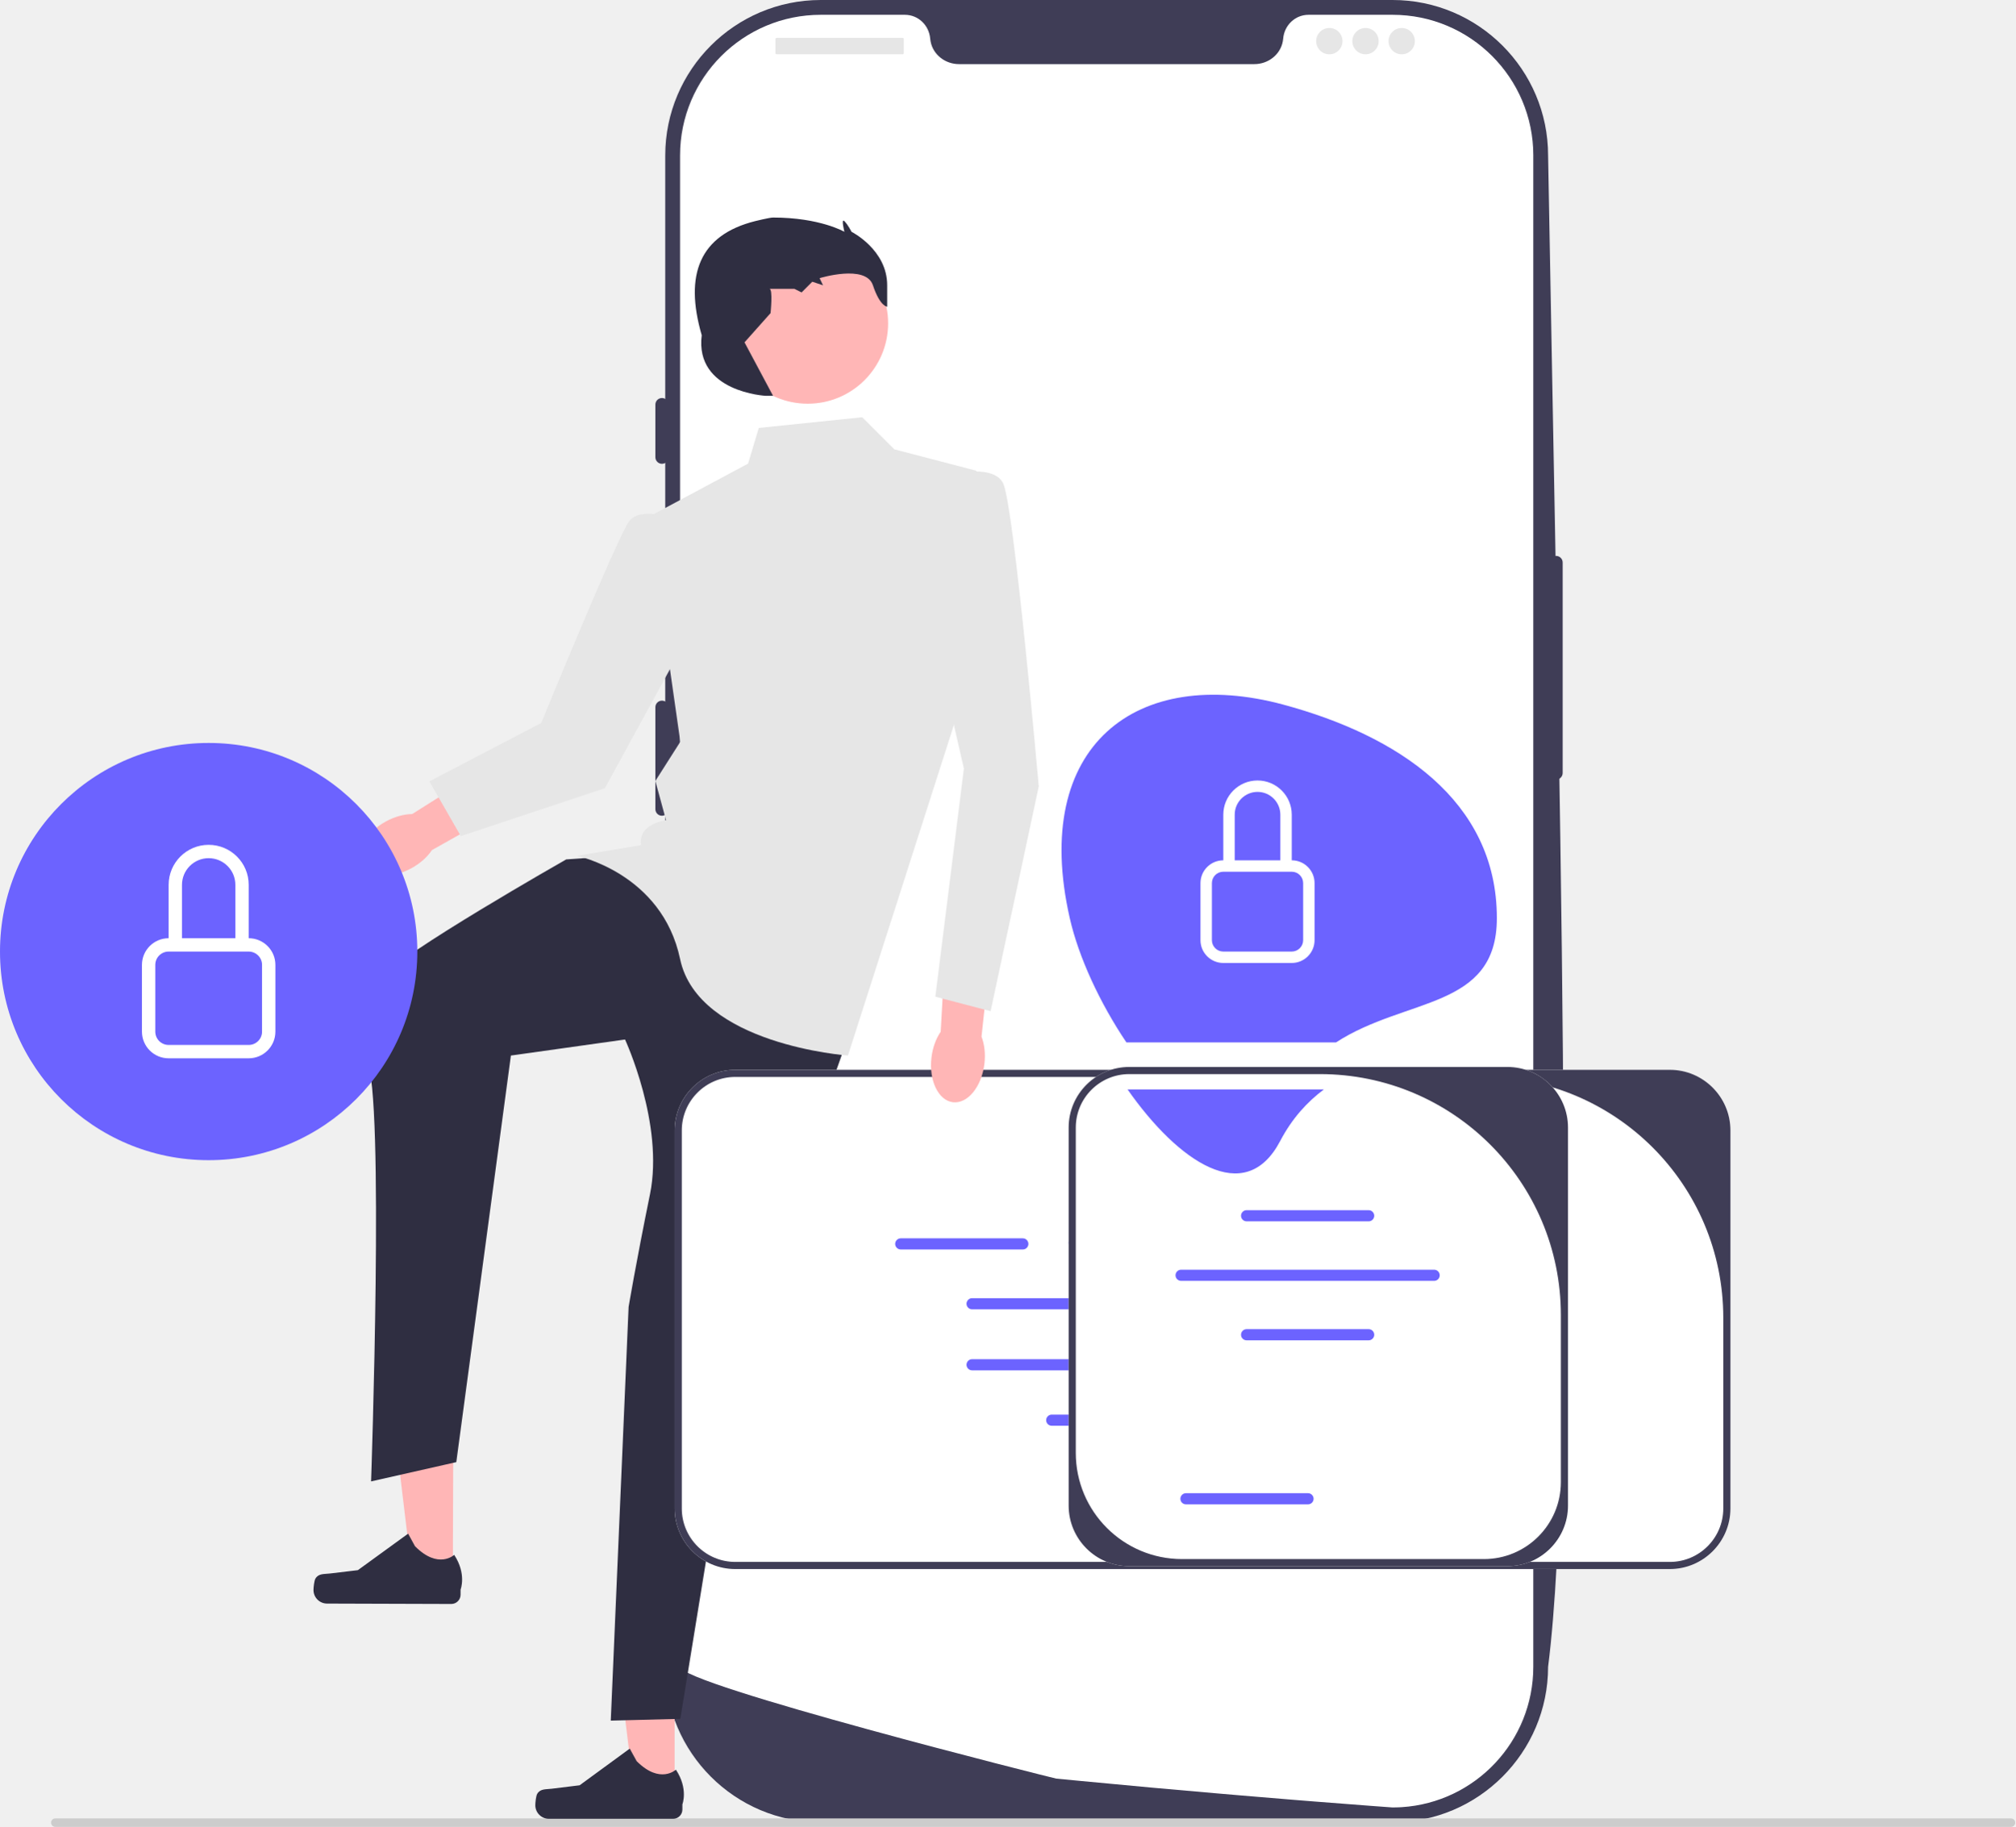
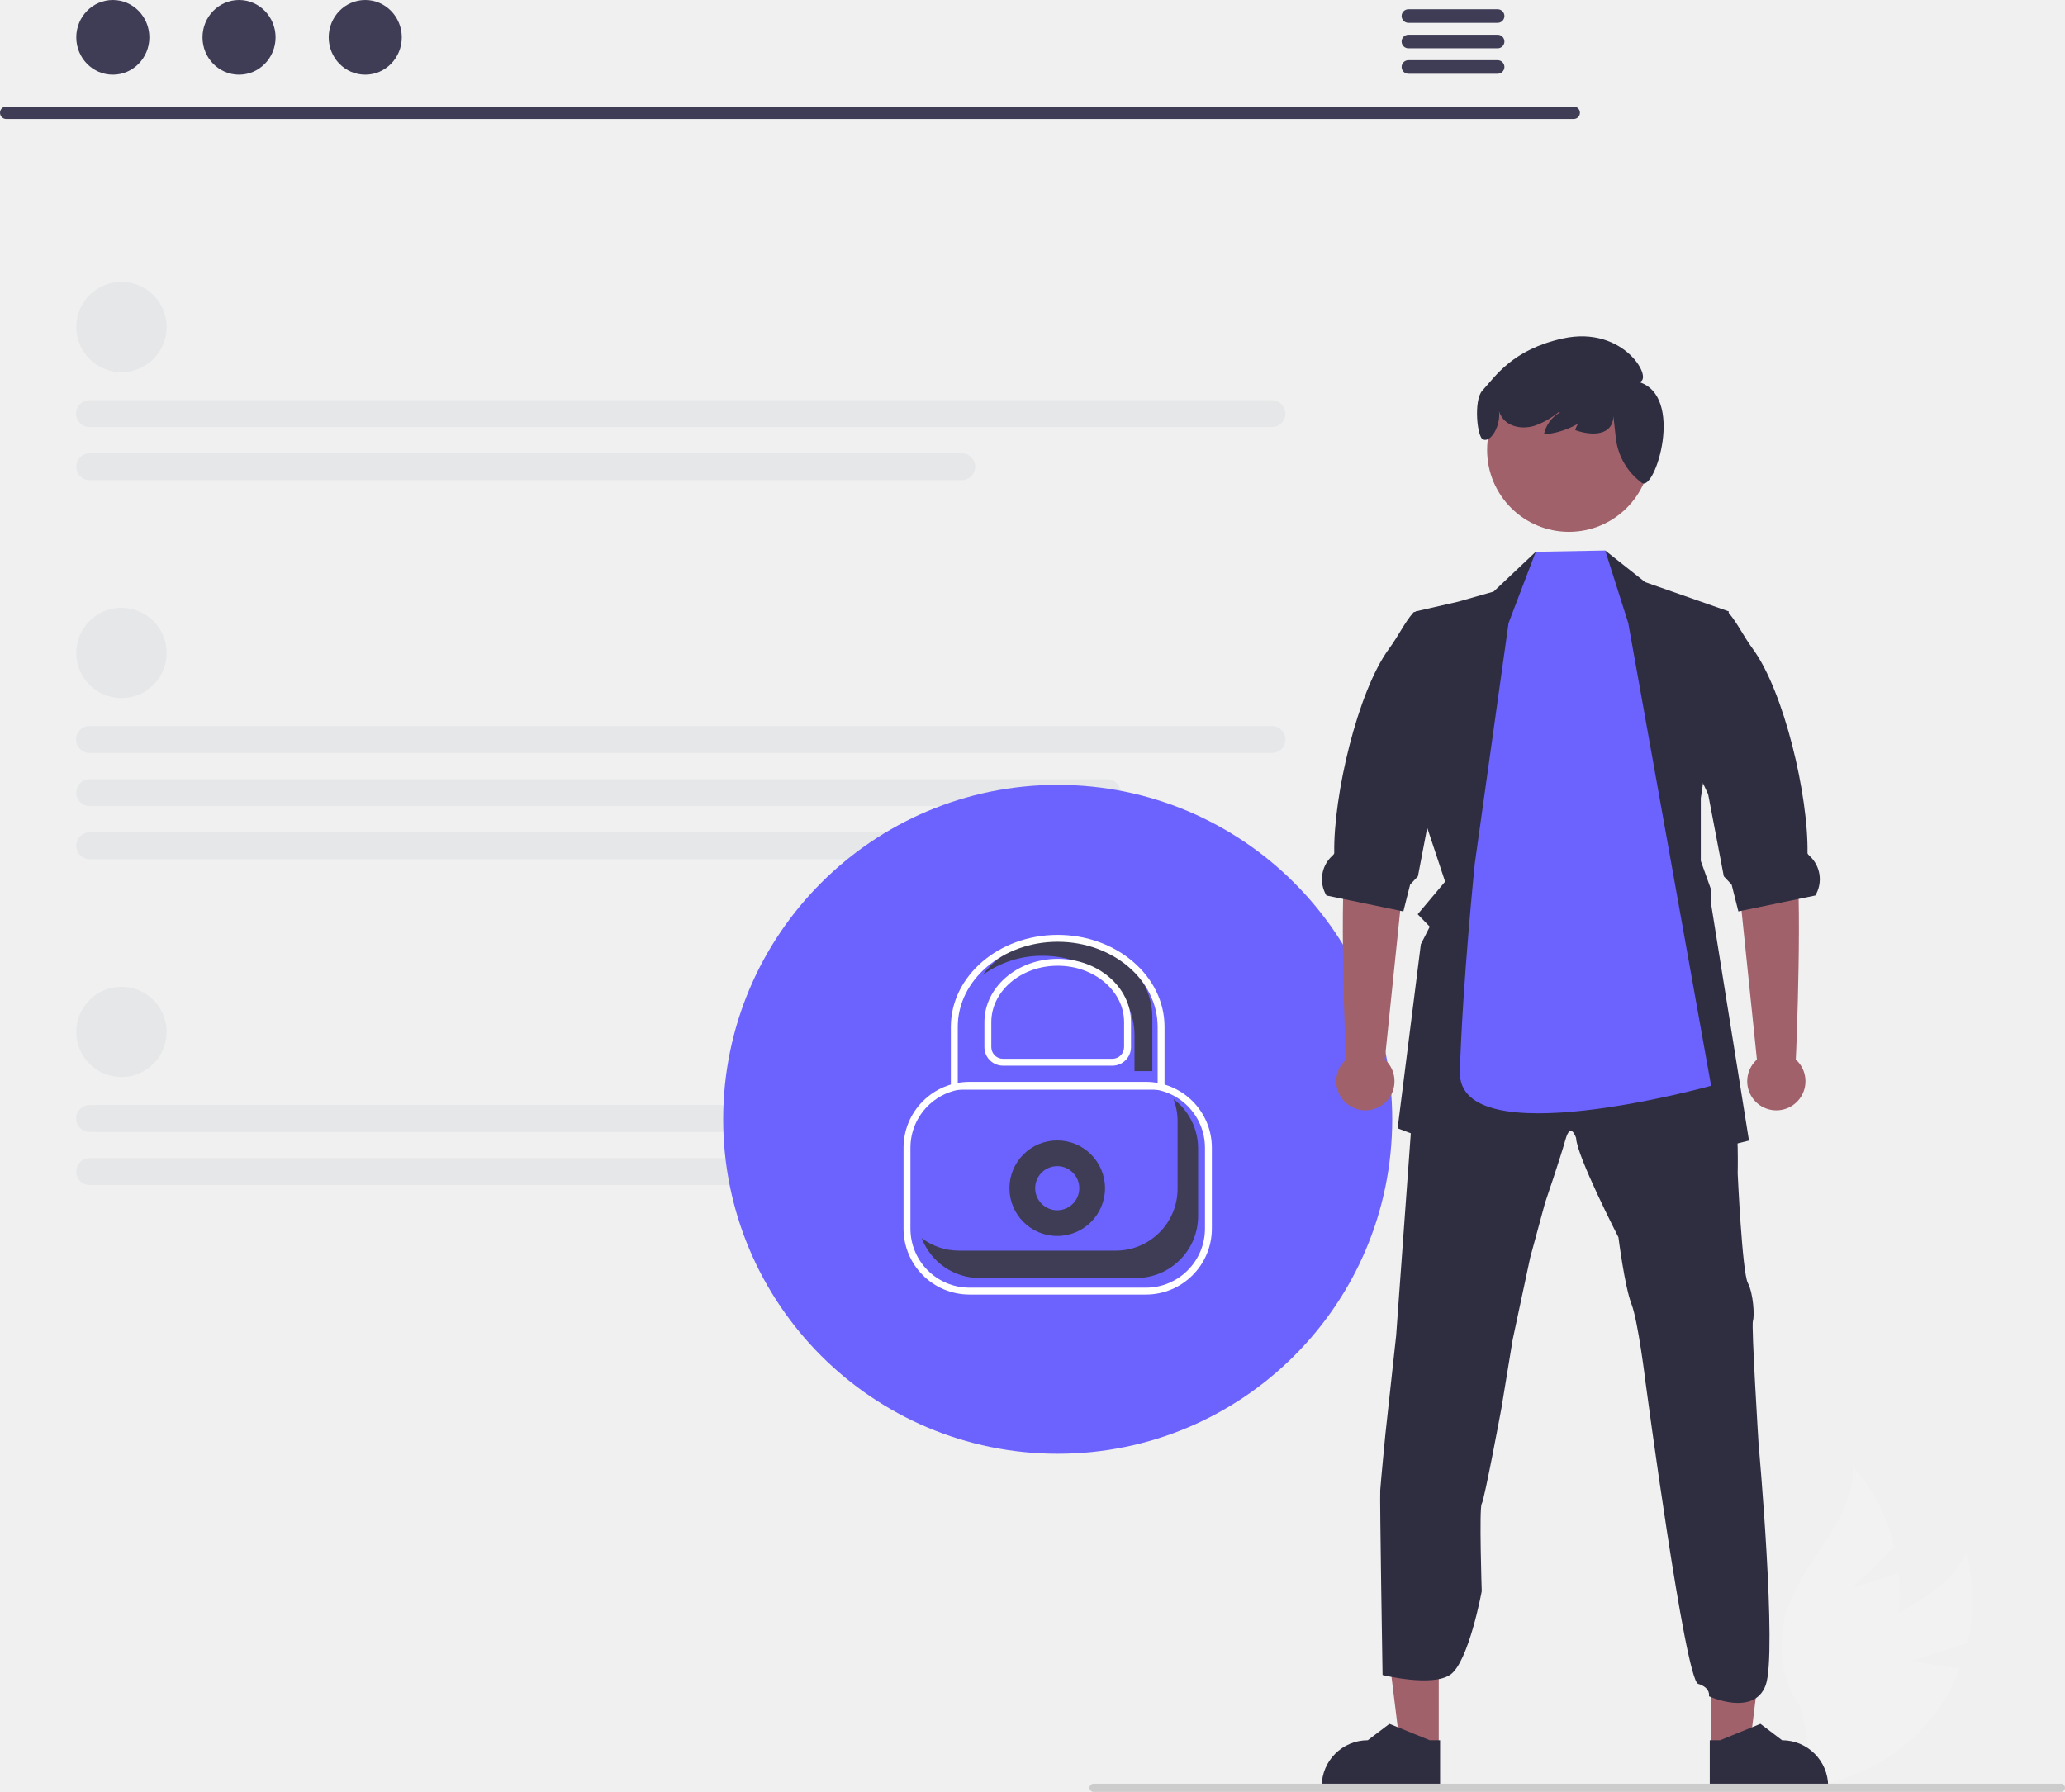
- <svg xmlns="http://www.w3.org/2000/svg" width="564.984" height="512.296" viewBox="0 0 564.984 512.296" role="img" artist="Katerina Limpitsouni" source="https://undraw.co/">
-   <g>
-     <path d="M390.427,511.006H230.114c-24.045,0-43.607-19.562-43.607-43.607V43.607c0-24.045,19.562-43.607,43.607-43.607h160.312c24.044,0,43.606,19.562,43.606,43.607,2.984,170.182,8.073,360.758,0,423.792,0,24.045-19.562,43.607-43.606,43.607l-0,0Z" fill="#3f3d56" />
-     <path d="M436.269,155.885c-1.017,0-1.845,.827-1.845,1.845v59.033c0,1.017,.827,1.845,1.845,1.845s1.845-.827,1.845-1.845v-59.033c0-1.017-.827-1.845-1.845-1.845Z" fill="#3f3d56" />
-     <path d="M429.883,43.607V467.391c0,20.929-16.289,38.049-36.886,39.377h-.009c-.304,.018-.609,.037-.922,.046-.544,.028-1.088,.037-1.642,.037,0,0-2.029-.148-5.737-.424-3.745-.277-9.196-.692-15.994-1.236-2.038-.157-4.188-.332-6.457-.517-4.52-.369-9.482-.775-14.804-1.236-2.121-.175-4.317-.369-6.558-.563-11.456-.987-24.287-2.14-37.818-3.45-2.288-.212-4.594-.434-6.918-.664-.609-.065-105.477-26.427-105.477-31.371V43.607c0-21.796,17.664-39.46,39.46-39.46h23.558c3.763,0,6.789,2.933,7.112,6.687,.028,.249,.055,.498,.101,.747,.683,3.773,4.142,6.401,7.979,6.401h82.805c3.837,0,7.296-2.629,7.979-6.401,.046-.249,.074-.498,.102-.747,.323-3.754,3.348-6.687,7.112-6.687h23.558c21.796,0,39.46,17.664,39.46,39.46h-0Z" fill="#fff" />
-     <path d="M185.585,111.61c-1.017,0-1.845,.827-1.845,1.845v14.758c0,1.017,.827,1.845,1.845,1.845s1.845-.827,1.845-1.845v-14.758c0-1.017-.827-1.845-1.845-1.845Z" fill="#3f3d56" />
-     <path d="M185.585,155.885c-1.017,0-1.845,.827-1.845,1.845v28.594c0,1.017,.827,1.845,1.845,1.845s1.845-.827,1.845-1.845v-28.594c0-1.017-.827-1.845-1.845-1.845v0Z" fill="#3f3d56" />
-     <path d="M185.585,196.47c-1.017,0-1.845,.827-1.845,1.845v28.594c0,1.017,.827,1.845,1.845,1.845s1.845-.827,1.845-1.845v-28.594c0-1.017-.827-1.845-1.845-1.845Z" fill="#3f3d56" />
-     <rect x="217.408" y="10.608" width="35.973" height="4.612" rx=".31" ry=".31" fill="#e6e6e6" />
-     <circle cx="372.694" cy="11.53" r="3.69" fill="#e6e6e6" />
-     <circle cx="382.84" cy="11.53" r="3.69" fill="#e6e6e6" />
-     <circle cx="392.987" cy="11.53" r="3.69" fill="#e6e6e6" />
-   </g>
-   <path d="M14.314,511.106c0,.66,.53,1.19,1.19,1.19H563.794c.66,0,1.19-.53,1.19-1.19,0-.66-.53-1.19-1.19-1.19H15.504c-.66,0-1.19,.53-1.19,1.19Z" fill="#ccc" />
-   <g>
-     <polygon points="189.133 503.29 177.89 503.289 172.541 459.92 189.136 459.921 189.133 503.29" fill="#ffb6b6" />
-     <path d="M150.611,503.035h0c-.35,.59-.535,2.493-.535,3.178h0c0,2.108,1.709,3.816,3.816,3.816h34.821c1.438,0,2.603-1.166,2.603-2.603v-1.45s1.723-4.357-1.824-9.727c0,0-4.408,4.205-10.994-2.381l-1.942-3.518-14.059,10.282-7.793,.959c-1.705,.21-3.216-.033-4.093,1.444h-0v0Z" fill="#2f2e41" />
-   </g>
-   <g>
-     <polygon points="126.954 443.052 115.71 443.015 110.499 399.629 127.094 399.683 126.954 443.052" fill="#ffb6b6" />
-     <path d="M88.432,442.675h0c-.352,.589-.543,2.491-.545,3.177h0c-.007,2.108,1.696,3.822,3.804,3.828l34.82,.111c1.438,.005,2.607-1.157,2.612-2.595l.005-1.45s1.736-4.352-1.793-9.733c0,0-4.421,4.191-10.986-2.416l-1.931-3.525-14.092,10.237-7.796,.934c-1.706,.204-3.216-.043-4.098,1.431h-0Z" fill="#2f2e41" />
-   </g>
-   <path d="M172.734,240l-14,1s-47.396,26.947-51.396,32.947-9.5,14.5-4.5,23.5,1.195,117.973,1.195,117.973l23.893-5.405,15.308-114.015,32-4.5s11,23.732,7,43.366-6,31.634-6,31.634l-5,116,19.5-.5,17.5-107.5,30-85-39-46-26.5-3.5Z" fill="#2f2e41" />
-   <path d="M241.734,117l-29,3-3,10-28,15,9,63-7,11,3,11s-8,1-7,7l-18,3s23.874,4.874,28.937,28.937,47.063,27.063,47.063,27.063l33-103,3-61-23-6-9-9Z" fill="#e6e6e6" />
-   <circle cx="226.451" cy="90.661" r="22.544" fill="#ffb6b6" />
-   <path d="M214.734,111h0s-20-1-18-17c-4.95-17.038-.569-28.101,15-32,0,0,4-1,5-1,13.153,0,20,4,20,4,0,0-1-3.961,0-2.98s2,2.98,2,2.98c0,0,10,5,10,15s0,6,0,6c0,0-2,0-4-6s-14.949-2-14.949-2l.949,2-3-1-3,3-2-1s-8,0-7,0,.303,6.796,.303,6.796l-7.303,8.204,8,15h-2Z" fill="#2f2e41" />
-   <path d="M108.18,230.354c-5.693,3.107-8.706,8.563-6.728,12.186s8.196,4.041,13.889,.934c2.492-1.36,4.471-3.17,5.742-5.08l23.959-13.469-6.56-11.109-22.923,14.457c-2.294,.036-4.886,.721-7.379,2.081Z" fill="#ffb6b6" />
-   <path d="M188.978,145.467s-9.392-3.576-12.628,.729-24.613,56.535-24.613,56.535l-31.364,16.38,8.82,15.359,40.387-13.446,26.647-48.733-7.249-26.823Z" fill="#e6e6e6" />
-   <g>
-     <path d="M485.149,316.998v106c0,9.374-7.626,17-17,17H206.149c-9.374,0-17-7.626-17-17v-106c0-9.374,7.626-17,17-17H468.149c9.374,0,17,7.626,17,17Z" fill="#fff" />
-     <path d="M485.149,316.998v106c0,9.374-7.626,17-17,17H206.149c-9.374,0-17-7.626-17-17v-106c0-9.374,7.626-17,17-17H468.149c9.374,0,17,7.626,17,17Zm-17,121c8.284,0,15-6.716,15-15v-53.441c0-37.312-30.247-67.559-67.559-67.559H206.149c-8.284,0-15,6.716-15,15v106c0,8.284,6.716,15,15,15H468.149Z" fill="#3f3d56" />
-     <g>
-       <path d="M306.76,364.039h-34.221c-.863,0-1.565,.702-1.565,1.564s.702,1.565,1.565,1.565h34.221c.863,0,1.564-.702,1.564-1.565s-.702-1.564-1.564-1.564Z" fill="#6c63ff" />
-       <path d="M358.76,364.039h-34.221c-.863,0-1.565,.702-1.565,1.564s.702,1.565,1.565,1.565h34.221c.863,0,1.564-.702,1.564-1.565s-.702-1.564-1.564-1.564Z" fill="#6c63ff" />
-     </g>
-     <g>
-       <path d="M306.76,381.145h-34.221c-.863,0-1.565,.702-1.565,1.564s.702,1.565,1.565,1.565h34.221c.863,0,1.564-.702,1.564-1.565s-.702-1.564-1.564-1.564Z" fill="#6c63ff" />
-       <path d="M358.76,381.145h-34.221c-.863,0-1.565,.702-1.565,1.564s.702,1.565,1.565,1.565h34.221c.863,0,1.564-.702,1.564-1.565s-.702-1.564-1.564-1.564Z" fill="#6c63ff" />
-       <path d="M412.324,382.71c0-.863-.702-1.564-1.564-1.564h-34.221c-.863,0-1.565,.702-1.565,1.564s.702,1.565,1.565,1.565h34.221c.863,0,1.564-.702,1.564-1.565Z" fill="#6c63ff" />
-     </g>
-     <g>
-       <path d="M286.76,350.381c.863,0,1.564-.702,1.564-1.565s-.702-1.564-1.564-1.564h-34.221c-.863,0-1.565,.702-1.565,1.564s.702,1.565,1.565,1.565h34.221Z" fill="#6c63ff" />
-       <path d="M387.539,349.744h34.221c.863,0,1.564-.702,1.564-1.565s-.702-1.564-1.564-1.564h-34.221c-.863,0-1.565,.702-1.565,1.564s.702,1.565,1.565,1.565Z" fill="#6c63ff" />
-       <path d="M301.176,350.073h70.947c.863,0,1.564-.702,1.564-1.565s-.702-1.564-1.564-1.564h-70.947c-.863,0-1.565,.702-1.565,1.564s.702,1.565,1.565,1.565Z" fill="#6c63ff" />
-     </g>
-     <path d="M329.09,396.687h-34.221c-.863,0-1.565,.702-1.565,1.564s.702,1.565,1.565,1.565h34.221c.863,0,1.564-.702,1.564-1.565s-.702-1.564-1.564-1.564Z" fill="#6c63ff" />
-     <g>
-       <path d="M439.611,316.199v106c0,9.374-7.626,17-17,17h-106c-9.374,0-17-7.626-17-17v-106c0-9.374,7.626-17,17-17h106c9.374,0,17,7.626,17,17Z" fill="#fff" />
-       <path d="M439.611,316.199v106c0,9.374-7.626,17-17,17h-106c-9.374,0-17-7.626-17-17v-106c0-9.374,7.626-17,17-17h106c9.374,0,17,7.626,17,17Zm-23.576,121c11.916,0,21.576-9.66,21.576-21.576v-46.865c0-37.312-30.247-67.559-67.559-67.559h-53.441c-8.284,0-15,6.716-15,15v91.211c0,16.452,13.337,29.789,29.789,29.789h84.635v0h-0Z" fill="#3f3d56" />
-       <path d="M383.722,342.491h-34.221c-.863,0-1.565-.702-1.565-1.565s.702-1.564,1.565-1.564h34.221c.863,0,1.564,.702,1.564,1.564s-.702,1.565-1.564,1.565v0Z" fill="#6c63ff" />
-       <path d="M383.722,375.855h-34.221c-.863,0-1.565-.702-1.565-1.565s.702-1.564,1.565-1.564h34.221c.863,0,1.564,.702,1.564,1.564s-.702,1.565-1.564,1.565v0Z" fill="#6c63ff" />
-       <path d="M366.722,421.855h-34.221c-.863,0-1.565-.702-1.565-1.565s.702-1.564,1.565-1.564h34.221c.863,0,1.564,.702,1.564,1.564s-.702,1.565-1.564,1.565v0Z" fill="#6c63ff" />
-       <path d="M402.085,359.184h-70.947c-.863,0-1.565-.702-1.565-1.565s.702-1.564,1.565-1.564h70.947c.863,0,1.564,.702,1.564,1.564s-.702,1.565-1.564,1.565v0Z" fill="#6c63ff" />
-     </g>
-     <g>
-       <g>
-         <path d="M419.667,257.462c0-33.067-27.948-51.258-59.873-59.873-40.931-11.046-70.908,11.306-59.873,59.873,2.501,11.007,8.482,23.863,15.886,34.86h58.754c19.626-12.777,45.106-9.194,45.106-34.86Z" fill="#6c63ff" />
-         <path d="M358.914,319.972c3.342-6.371,7.579-10.968,12.248-14.467h-55.03c14.164,20.232,32.947,33.217,42.782,14.467Z" fill="#6c63ff" />
-       </g>
-       <path d="M352.564,222.062c3.533,0,6.397,2.864,6.397,6.397v12.794h-12.794v-12.794c0-3.533,2.864-6.397,6.397-6.397Zm9.595,19.19v-12.794c0-5.299-4.296-9.595-9.595-9.595s-9.595,4.296-9.595,9.595v12.794c-3.533,0-6.397,2.864-6.397,6.397v15.992c0,3.533,2.864,6.397,6.397,6.397h19.19c3.533,0,6.397-2.864,6.397-6.397v-15.992c0-3.533-2.864-6.397-6.397-6.397h0Zm-19.19,3.198h19.19c1.766,0,3.198,1.432,3.198,3.198v15.992c0,1.766-1.432,3.198-3.198,3.198h-19.19c-1.766,0-3.198-1.432-3.198-3.198v-15.992c0-1.766,1.432-3.198,3.198-3.198Z" fill="#fff" />
-     </g>
-   </g>
-   <path d="M261.15,296.543c-.771,6.44,1.926,12.059,6.024,12.549s8.046-4.332,8.817-10.772c.338-2.819,.011-5.481-.808-7.624l2.926-27.329-12.854-1.1-1.52,27.058c-1.301,1.889-2.247,4.398-2.585,7.217Z" fill="#ffb6b6" />
-   <path d="M264.234,133.5s14-4,17,2,10,85,10,85l-13.5,63.059-15.5-4.059,8-64-11-48,5-34Z" fill="#e6e6e6" />
-   <g>
-     <circle cx="58.5" cy="266.84" r="58.5" fill="#6c63ff" />
-     <path d="M58.5,240.651c4.133,0,7.483,3.35,7.483,7.483v14.965h-14.965v-14.965c0-4.133,3.35-7.483,7.483-7.483Zm11.224,22.448v-14.965c0-6.199-5.025-11.224-11.224-11.224s-11.224,5.025-11.224,11.224v14.965c-4.133,0-7.483,3.35-7.483,7.483v18.706c0,4.133,3.35,7.483,7.483,7.483h22.448c4.133,0,7.483-3.35,7.483-7.483v-18.706c0-4.133-3.35-7.483-7.483-7.483h0Zm-22.448,3.741h22.448c2.066,0,3.741,1.675,3.741,3.741v18.706c0,2.066-1.675,3.741-3.741,3.741h-22.448c-2.066,0-3.741-1.675-3.741-3.741v-18.706c0-2.066,1.675-3.741,3.741-3.741Z" fill="#fff" />
-   </g>
+ <svg xmlns="http://www.w3.org/2000/svg" width="598.383" height="519.366" viewBox="0 0 598.383 519.366" role="img" artist="Katerina Limpitsouni" source="https://undraw.co/">
+   <path d="M854.374,671.404l16.119-5.113a54.561,54.561,0,0,0-.388-26.249c-6.476,14.399-25.475,17.926-36.3,29.419a32.819,32.819,0,0,0-8.395,27.179l-3.391,11.504a54.994,54.994,0,0,0,40.024-22.767,53.121,53.121,0,0,0,6.224-11.783C861.392,672.906,854.374,671.404,854.374,671.404Z" transform="translate(-300.3448 -190.0594)" fill="#f2f2f2" />
+   <path d="M837.15,650.132l12.147-11.765A54.561,54.561,0,0,0,837.242,615.046c.625,15.775-14.806,27.406-19.369,42.52a32.819,32.819,0,0,0,4.607,28.071l2.095,11.809A54.994,54.994,0,0,0,850.245,659.218a53.121,53.121,0,0,0,.316-13.323C844.101,648.345,837.15,650.132,837.15,650.132Z" transform="translate(-300.3448 -190.0594)" fill="#f2f2f2" />
+   <path d="M756.405,224.544H302.112a1.807,1.807,0,0,1,0-3.613H756.405a1.807,1.807,0,0,1,0,3.613Z" transform="translate(-300.3448 -190.0594)" fill="#3f3d56" />
+   <ellipse cx="32.692" cy="10.823" rx="10.588" ry="10.823" fill="#3f3d56" />
+   <ellipse cx="69.267" cy="10.823" rx="10.588" ry="10.823" fill="#3f3d56" />
+   <ellipse cx="105.842" cy="10.823" rx="10.588" ry="10.823" fill="#3f3d56" />
+   <path d="M734.384,192.742h-25.981a1.968,1.968,0,0,0,0,3.934h25.981a1.968,1.968,0,0,0,0-3.934Z" transform="translate(-300.3448 -190.0594)" fill="#3f3d56" />
+   <path d="M734.384,200.126h-25.981a1.968,1.968,0,0,0,0,3.934h25.981a1.968,1.968,0,0,0,0-3.934Z" transform="translate(-300.3448 -190.0594)" fill="#3f3d56" />
+   <path d="M734.384,207.501h-25.981a1.968,1.968,0,0,0,0,3.934h25.981a1.968,1.968,0,0,0,0-3.934Z" transform="translate(-300.3448 -190.0594)" fill="#3f3d56" />
+   <circle cx="35.193" cy="94.795" r="13.089" fill="#e6e7e8" />
+   <path d="M668.861,313.839H326.347a3.898,3.898,0,1,1,0-7.795h342.514a3.898,3.898,0,1,1,0,7.795Z" transform="translate(-300.3448 -190.0594)" fill="#e6e7e8" />
+   <path d="M579.03,329.241H326.347a3.898,3.898,0,0,1,0-7.796H579.03a3.898,3.898,0,1,1,0,7.796Z" transform="translate(-300.3448 -190.0594)" fill="#e6e7e8" />
+   <circle cx="35.193" cy="299.1" r="13.089" fill="#e6e7e8" />
+   <path d="M668.861,518.144H326.347a3.898,3.898,0,1,1,0-7.795h342.514a4.359,4.359,0,0,1,4.114,4.198A3.849,3.849,0,0,1,668.861,518.144Z" transform="translate(-300.3448 -190.0594)" fill="#e6e7e8" />
+   <path d="M579.03,533.546H326.347a3.898,3.898,0,0,1,0-7.796H579.03a3.898,3.898,0,1,1,0,7.796Z" transform="translate(-300.3448 -190.0594)" fill="#e6e7e8" />
+   <circle cx="35.193" cy="189.247" r="13.089" fill="#e6e7e8" />
+   <path d="M668.861,408.29H326.347a3.898,3.898,0,1,1,0-7.795h342.514a3.898,3.898,0,1,1,0,7.795Z" transform="translate(-300.3448 -190.0594)" fill="#e6e7e8" />
+   <path d="M621.163,423.692H326.347a3.898,3.898,0,0,1,0-7.796H621.163a3.898,3.898,0,0,1,0,7.796Z" transform="translate(-300.3448 -190.0594)" fill="#e6e7e8" />
+   <path d="M601.153,439.094H326.347a3.898,3.898,0,0,1,0-7.796H601.153a3.898,3.898,0,1,1,0,7.796Z" transform="translate(-300.3448 -190.0594)" fill="#e6e7e8" />
+   <circle cx="306.495" cy="324.421" r="96.934" fill="#6c63ff" />
+   <circle cx="306.361" cy="344.393" r="13.848" fill="#3f3d56" />
+   <circle cx="306.361" cy="344.393" r="6.391" fill="#6c63ff" />
+   <path d="M632.412,565.278h-51.144a19.123,19.123,0,0,1-19.102-19.101V522.728a19.123,19.123,0,0,1,19.102-19.102h51.144a19.123,19.123,0,0,1,19.101,19.102v23.449A19.122,19.122,0,0,1,632.412,565.278Zm-51.144-59.651a17.121,17.121,0,0,0-17.102,17.102v23.449A17.12,17.12,0,0,0,581.268,563.278h51.144a17.12,17.12,0,0,0,17.101-17.101V522.728a17.121,17.121,0,0,0-17.101-17.102Z" transform="translate(-300.3448 -190.0594)" fill="#fff" />
+   <path d="M578.238,552.549h45.395a17.943,17.943,0,0,0,17.943-17.943V514.983a17.863,17.863,0,0,0-1.184-6.365,17.895,17.895,0,0,1,7.131,14.295v19.624a17.943,17.943,0,0,1-17.943,17.943H584.186a17.933,17.933,0,0,1-16.759-11.577A17.84,17.84,0,0,0,578.238,552.549Z" transform="translate(-300.3448 -190.0594)" fill="#3f3d56" />
+   <polygon points="416.909 506.542 405.755 506.541 400.448 463.514 416.912 463.515 416.909 506.542" fill="#a0616a" />
+   <path d="M717.647,708.238l-34.303-.001v-.434a13.352,13.352,0,0,1,13.352-13.351h.001l6.266-4.754,11.691,4.754,2.994 0Z" transform="translate(-300.3448 -190.0594)" fill="#2f2e41" />
+   <polygon points="495.838 506.542 506.993 506.541 512.3 463.514 495.836 463.515 495.838 506.542" fill="#a0616a" />
+   <path d="M795.79,708.238l34.303-.001v-.434a13.352,13.352,0,0,0-13.352-13.351h-.001l-6.266-4.754L798.784,694.452l-2.994 0Z" transform="translate(-300.3448 -190.0594)" fill="#2f2e41" />
+   <path d="M700.302,621.955c.165-2.455,1.475-16.033,1.475-16.033l3.138-28.795,5.53-76.328.361-4.997,28.967-5.561,19.798-9.491,23.531,7.522,18.323,6.871s.031,2.941.173,6.495c.188,4.651.518,10.354,1.302,11.836,1.31,2.62.98,16.684.98,16.684s1.302,28.614,2.941,31.752,1.969,9.671,1.475,10.981,1.639,35.674,1.639,35.674,5.476,60.811,2.04,69.98-16.418,3.163-16.418,3.163.627-2.447-3.138-3.6-15.233-87.38-15.233-87.38-2.133-17.68-4.094-22.747-3.765-19.304-3.765-19.304-12.111-23.563-12.268-28.802c0,0-1.584-4.902-3.083.494s-5.914,18.323-5.914,18.323l-4.306,15.876L738.69,578.289l-3.279,19.97s-4.91,26.504-5.695,27.649,0,25.359,0,25.359-3.796,20.621-9.162,24.222-19.58.057-19.58.057S700.137,624.411,700.302,621.955Z" transform="translate(-300.3448 -190.0594)" fill="#2f2e41" />
+   <polygon points="412.315 236.13 418.755 255.528 410.809 264.987 414.308 268.588 411.727 273.678 404.997 327.032 441.894 341.025 454.319 325.447 464.116 341.025 506.81 330.593 495.922 262.556 495.922 258.108 492.848 249.519 492.848 231.337 500.966 177.215 476.736 168.728 465.151 159.559 461.402 172.454 445.44 169.615 445.024 159.927 432.811 171.466 422.527 174.399 410.213 177.215 408.644 181.137 411.781 180.353 411.272 231.377 412.315 236.13" fill="#2f2e41" />
+   <path d="M701.631,497.164l6.197-59.982,1.636-24.687L692.119,409.359s.687,17.652-1.585,27.611c-2.242,9.828-.297,58.877-.159,60.188a8.439,8.439,0,1,0,11.256.005Z" transform="translate(-300.3448 -190.0594)" fill="#a0616a" />
+   <path d="M684.713,449.611l4.824.996,16.55,3.428.918.188,1.953-7.765,2.267-2.416,4.314-22.606.227-1.177,6.518-13.931,4.51-41.87-16.77,3.012c-.086.086-.165.18-.243.275-2.408,2.73-4.126,6.526-6.934,10.346-9.138,12.432-16.15,42.639-15.875,59.189.008.267-.267.557-.596.855A9.18,9.18,0,0,0,684.713,449.611Z" transform="translate(-300.3448 -190.0594)" fill="#2f2e41" />
+   <path d="M809.453,497.164l-6.197-59.982-1.636-24.687,17.345-3.136s-.687,17.652,1.585,27.611c2.242,9.828.297,58.877.159,60.188a8.439,8.439,0,1,1-11.256.005Z" transform="translate(-300.3448 -190.0594)" fill="#a0616a" />
+   <path d="M826.372,449.611l-4.824.996-16.55,3.428-.918.188-1.953-7.765-2.267-2.416L795.545,421.436l-.227-1.177-6.518-13.931,1.49-41.87,10.77,3.012c.086.086.165.18.243.275,2.408,2.73,4.126,6.526,6.934,10.346,9.138,12.432,16.15,42.639,15.875,59.189-.008.267.267.557.596.855A9.18,9.18,0,0,1,826.372,449.611Z" transform="translate(-300.3448 -190.0594)" fill="#2f2e41" />
+   <path d="M737.489,370.654l7.88-20.667,20.127-.369,6.679,21.036,24.006,134.104s-73.544,20.481-72.798-4.138c.784-25.885,4.323-60.268,4.323-60.268Z" transform="translate(-300.3448 -190.0594)" fill="#6c63ff" />
+   <circle cx="454.637" cy="130.437" r="23.71" fill="#a0616a" />
+   <path d="M729.874,303.296c3.86-4.201,8.688-11.892,23.312-15.121,18.07-3.991,26.609,12.334,22.052,12.601,13.325,4.035,4.765,31.611.945,29.298A1.125,1.125,0,0,1,776.089,330,18.77,18.77,0,0,1,768.592,317.193l-.725-6.525c-.104,5.309-5.53,6.012-11.074,4.056a6.955,6.955,0,0,1,4.914-4.838,23.786,23.786,0,0,1-13.971,6.079,9.511,9.511,0,0,1,4.625-6.364l-.219-.215a22.85,22.85,0,0,1-7.33,4.15c-3.056.876-6.718.402-8.812-1.99a6.5,6.5,0,0,1-1.252-2.254c.453,4.205-2.368,9.004-4.558,8.18C728.367,317.118,727.304,306.093,729.874,303.296Z" transform="translate(-300.3448 -190.0594)" fill="#2f2e41" />
+   <path d="M898.727,708.235a1.186,1.186,0,0,1-1.19,1.19h-280.29a1.19,1.19,0,0,1,0-2.38h280.29A1.187,1.187,0,0,1,898.727,708.235Z" transform="translate(-300.3448 -190.0594)" fill="#ccc" />
+   <path d="M607.627,461.922c-9.481,0-17.815,4.292-22.533,10.735a29.121,29.121,0,0,1,17.373-5.574c14.682,0,26.626,10.284,26.626,22.925v10.508h5.16v-15.668C634.253,472.206,622.308,461.922,607.627,461.922Z" transform="translate(-300.3448 -190.0594)" fill="#3f3d56" />
+   <path d="M637.798,505.893h-61.918V487.675c0-14.698,13.888-26.656,30.959-26.656s30.959,11.958,30.959,26.656Zm-59.918-2h57.918V487.675c0-13.596-12.991-24.656-28.959-24.656s-28.959,11.061-28.959,24.656Z" transform="translate(-300.3448 -190.0594)" fill="#fff" />
+   <path d="M622.697,498.938H590.982a5.388,5.388,0,0,1-5.381-5.382v-7.25c0-10.108,9.528-18.332,21.239-18.332s21.239,8.224,21.239,18.332v7.25A5.388,5.388,0,0,1,622.697,498.938Zm-15.857-28.964c-10.608,0-19.239,7.326-19.239,16.332v7.25a3.385,3.385,0,0,0,3.381,3.382h31.715a3.385,3.385,0,0,0,3.381-3.382v-7.25C626.078,477.3,617.448,469.974,606.839,469.974Z" transform="translate(-300.3448 -190.0594)" fill="#fff" />
</svg>
